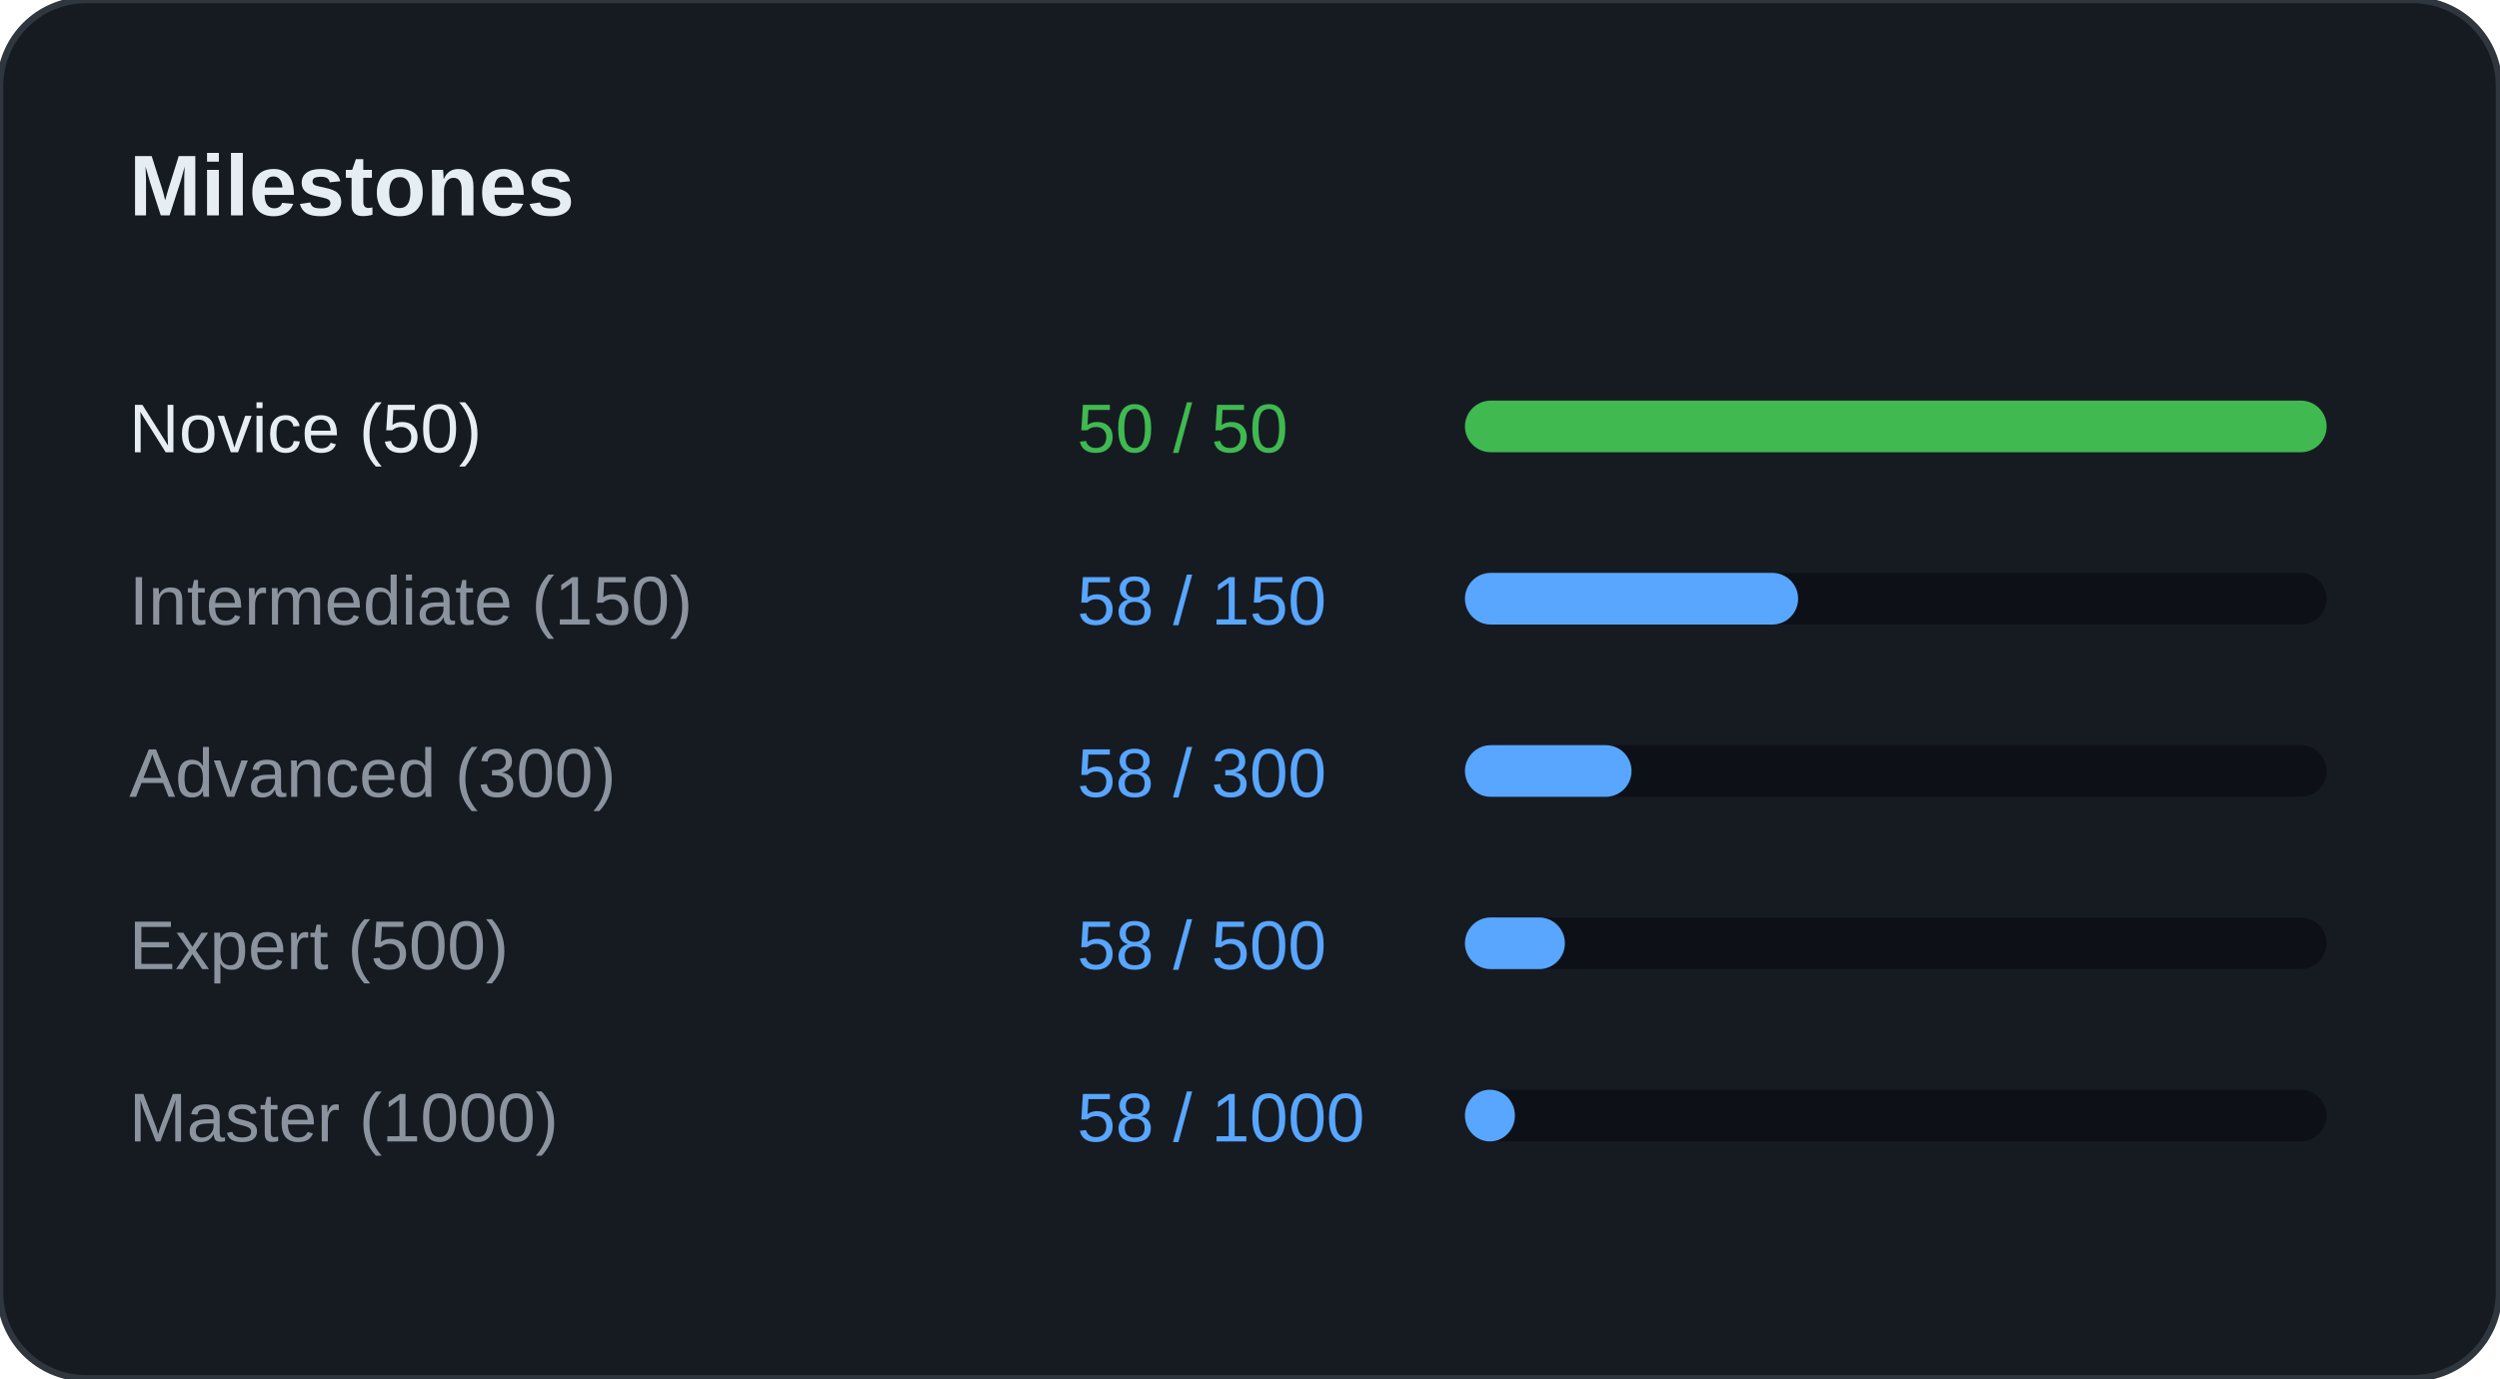
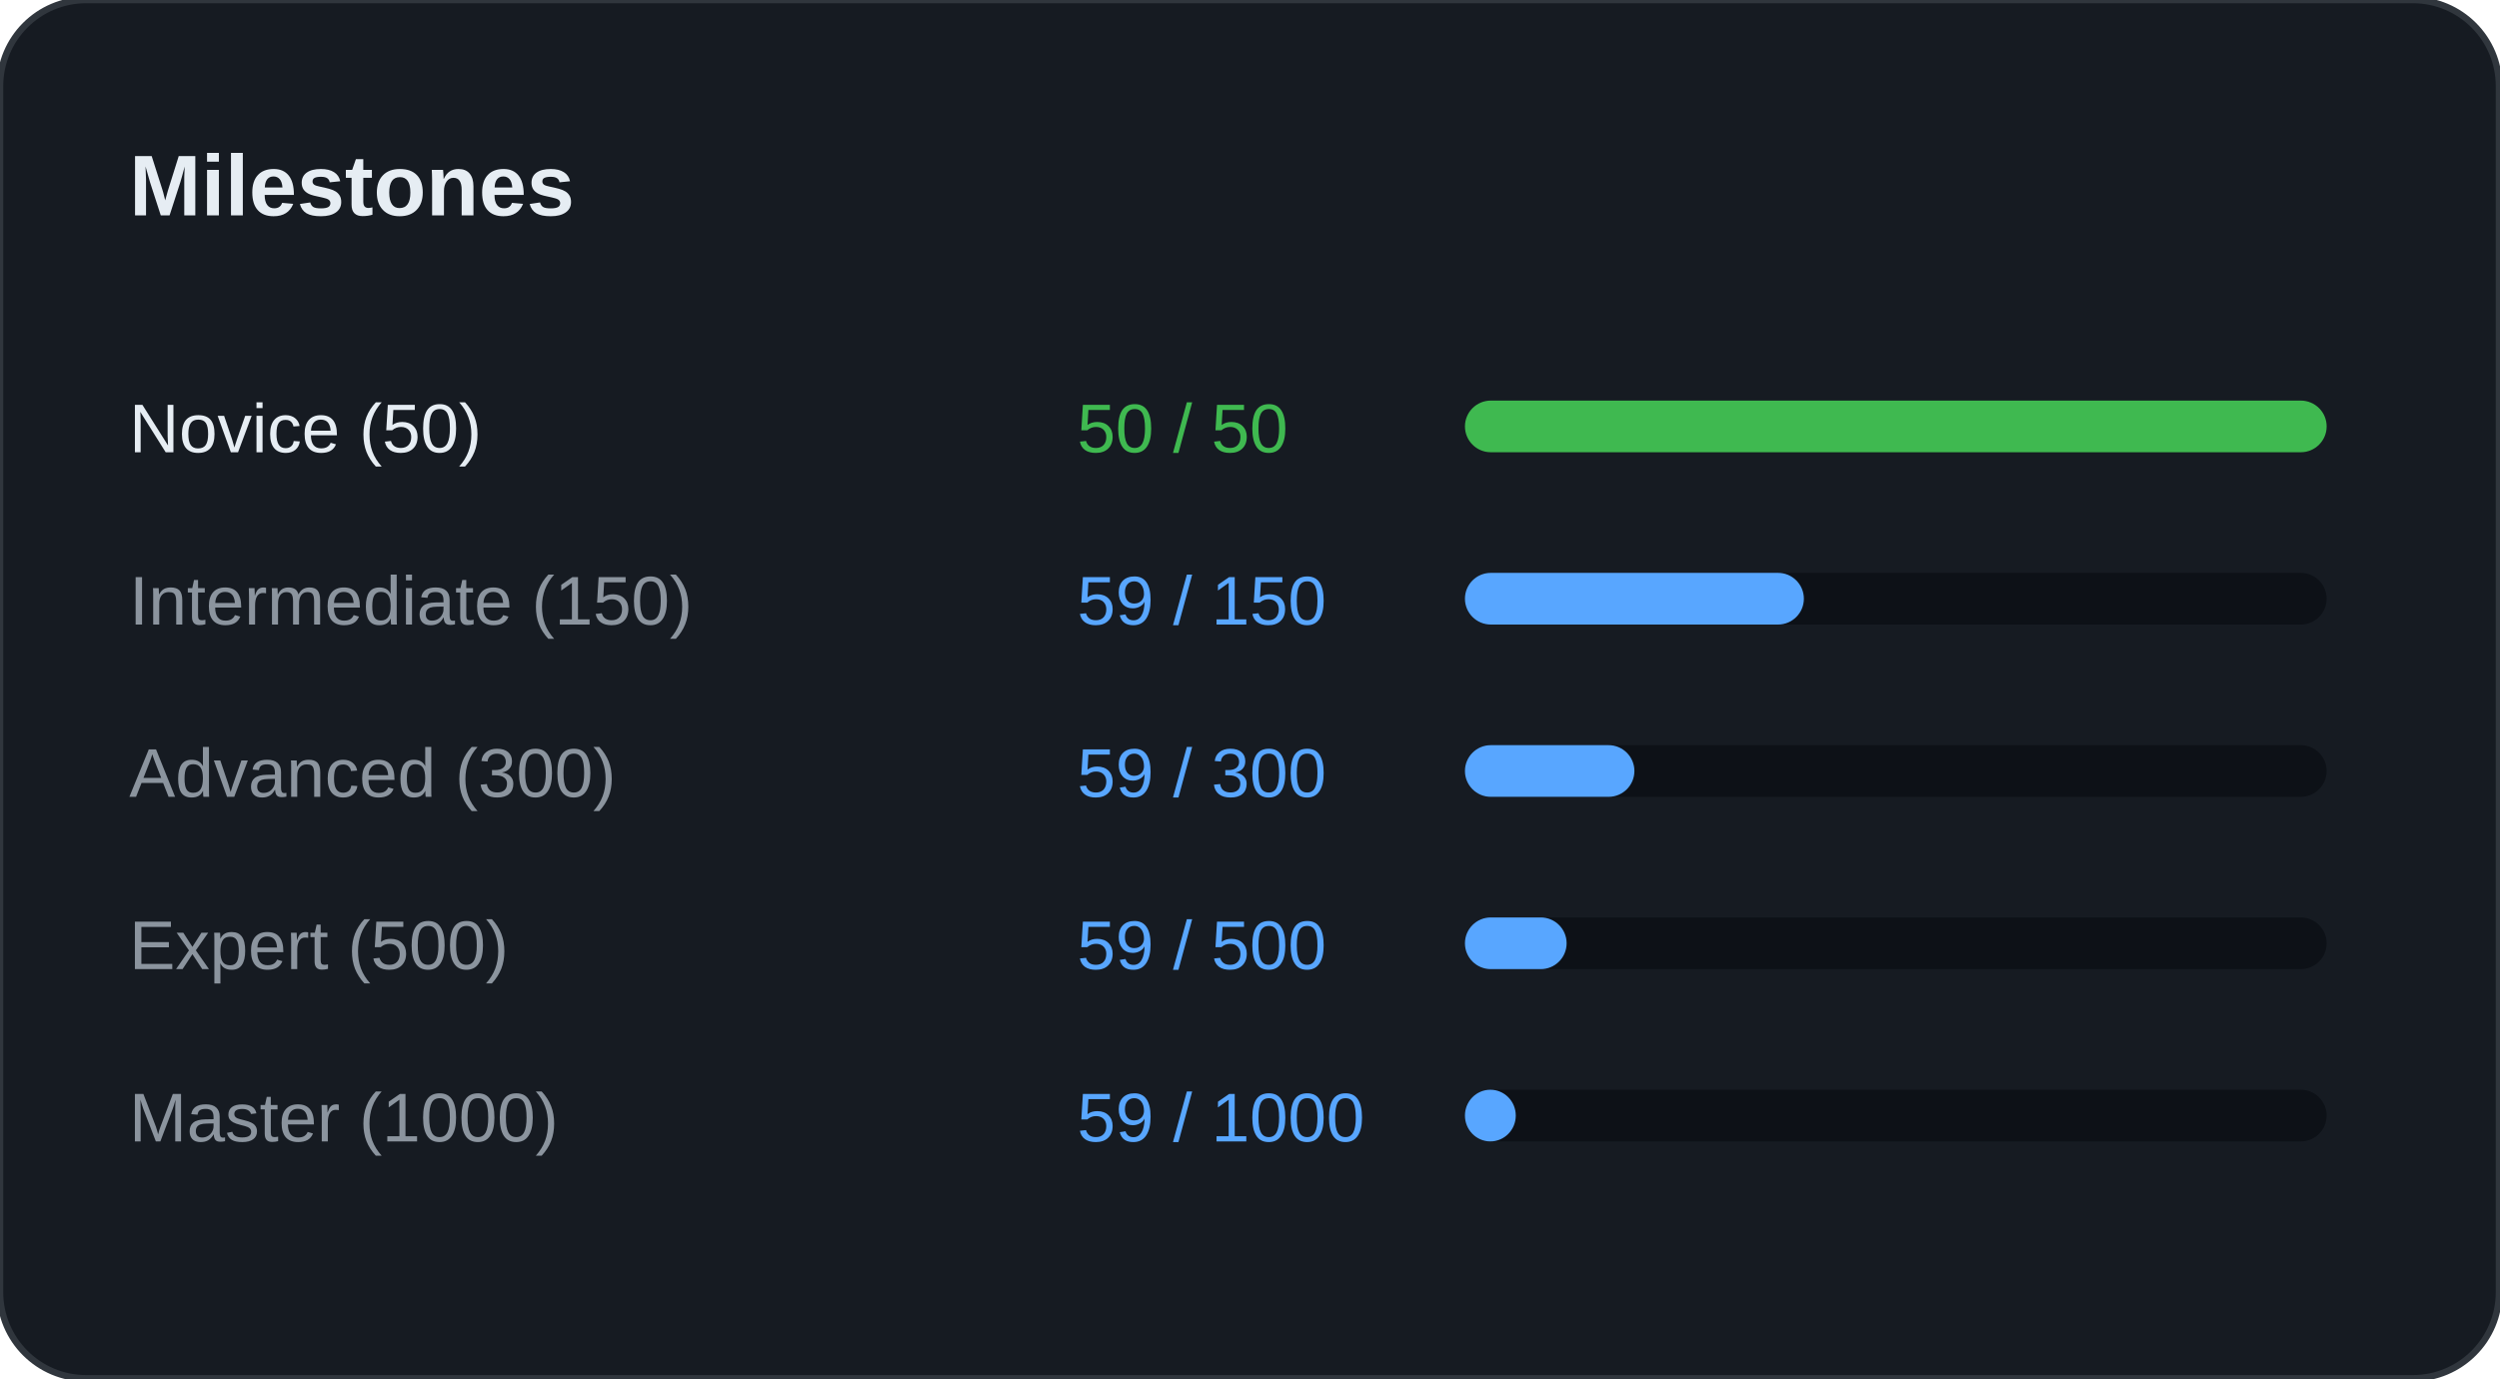
<svg xmlns="http://www.w3.org/2000/svg" width="100%" viewBox="0 0 580 320" preserveAspectRatio="xMidYMid meet">
  <rect width="580" height="320" rx="20" fill="#161B22" stroke="#30363D" stroke-width="1.5" />
  <text x="30" y="50" font-family="Segoe UI, Arial, sans-serif" font-size="20" font-weight="bold" fill="#E6EDF3">Milestones</text>
  <text x="30" y="105" font-family="Segoe UI, Arial, sans-serif" font-size="16" fill="#E6EDF3">Novice (50)</text>
  <text x="250" y="105" font-family="Segoe UI, Arial, sans-serif" font-size="16" fill="#3FB950">50 / 50</text>
  <rect x="340" y="93" width="200" height="12" rx="6" fill="#0D1117" />
  <rect x="340" y="93" width="200" height="12" rx="6" fill="#3FB950" />
  <text x="30" y="145" font-family="Segoe UI, Arial, sans-serif" font-size="16" fill="#8B949E">Intermediate (150)</text>
-   <text x="250" y="145" font-family="Segoe UI, Arial, sans-serif" font-size="16" fill="#58A6FF">58 / 150</text>
+   <text x="250" y="145" font-family="Segoe UI, Arial, sans-serif" font-size="16" fill="#58A6FF">59 / 150</text>
  <rect x="340" y="133" width="200" height="12" rx="6" fill="#0D1117" />
-   <rect x="340" y="133" width="77.333" height="12" rx="6" fill="#58A6FF" />
+   <rect x="340" y="133" width="78.667" height="12" rx="6" fill="#58A6FF" />
  <text x="30" y="185" font-family="Segoe UI, Arial, sans-serif" font-size="16" fill="#8B949E">Advanced (300)</text>
-   <text x="250" y="185" font-family="Segoe UI, Arial, sans-serif" font-size="16" fill="#58A6FF">58 / 300</text>
+   <text x="250" y="185" font-family="Segoe UI, Arial, sans-serif" font-size="16" fill="#58A6FF">59 / 300</text>
  <rect x="340" y="173" width="200" height="12" rx="6" fill="#0D1117" />
-   <rect x="340" y="173" width="38.667" height="12" rx="6" fill="#58A6FF" />
+   <rect x="340" y="173" width="39.333" height="12" rx="6" fill="#58A6FF" />
  <text x="30" y="225" font-family="Segoe UI, Arial, sans-serif" font-size="16" fill="#8B949E">Expert (500)</text>
-   <text x="250" y="225" font-family="Segoe UI, Arial, sans-serif" font-size="16" fill="#58A6FF">58 / 500</text>
+   <text x="250" y="225" font-family="Segoe UI, Arial, sans-serif" font-size="16" fill="#58A6FF">59 / 500</text>
  <rect x="340" y="213" width="200" height="12" rx="6" fill="#0D1117" />
-   <rect x="340" y="213" width="23.2" height="12" rx="6" fill="#58A6FF" />
+   <rect x="340" y="213" width="23.6" height="12" rx="6" fill="#58A6FF" />
  <text x="30" y="265" font-family="Segoe UI, Arial, sans-serif" font-size="16" fill="#8B949E">Master (1000)</text>
-   <text x="250" y="265" font-family="Segoe UI, Arial, sans-serif" font-size="16" fill="#58A6FF">58 / 1000</text>
+   <text x="250" y="265" font-family="Segoe UI, Arial, sans-serif" font-size="16" fill="#58A6FF">59 / 1000</text>
  <rect x="340" y="253" width="200" height="12" rx="6" fill="#0D1117" />
-   <rect x="340" y="253" width="11.6" height="12" rx="6" fill="#58A6FF" />
+   <rect x="340" y="253" width="11.8" height="12" rx="6" fill="#58A6FF" />
</svg>
